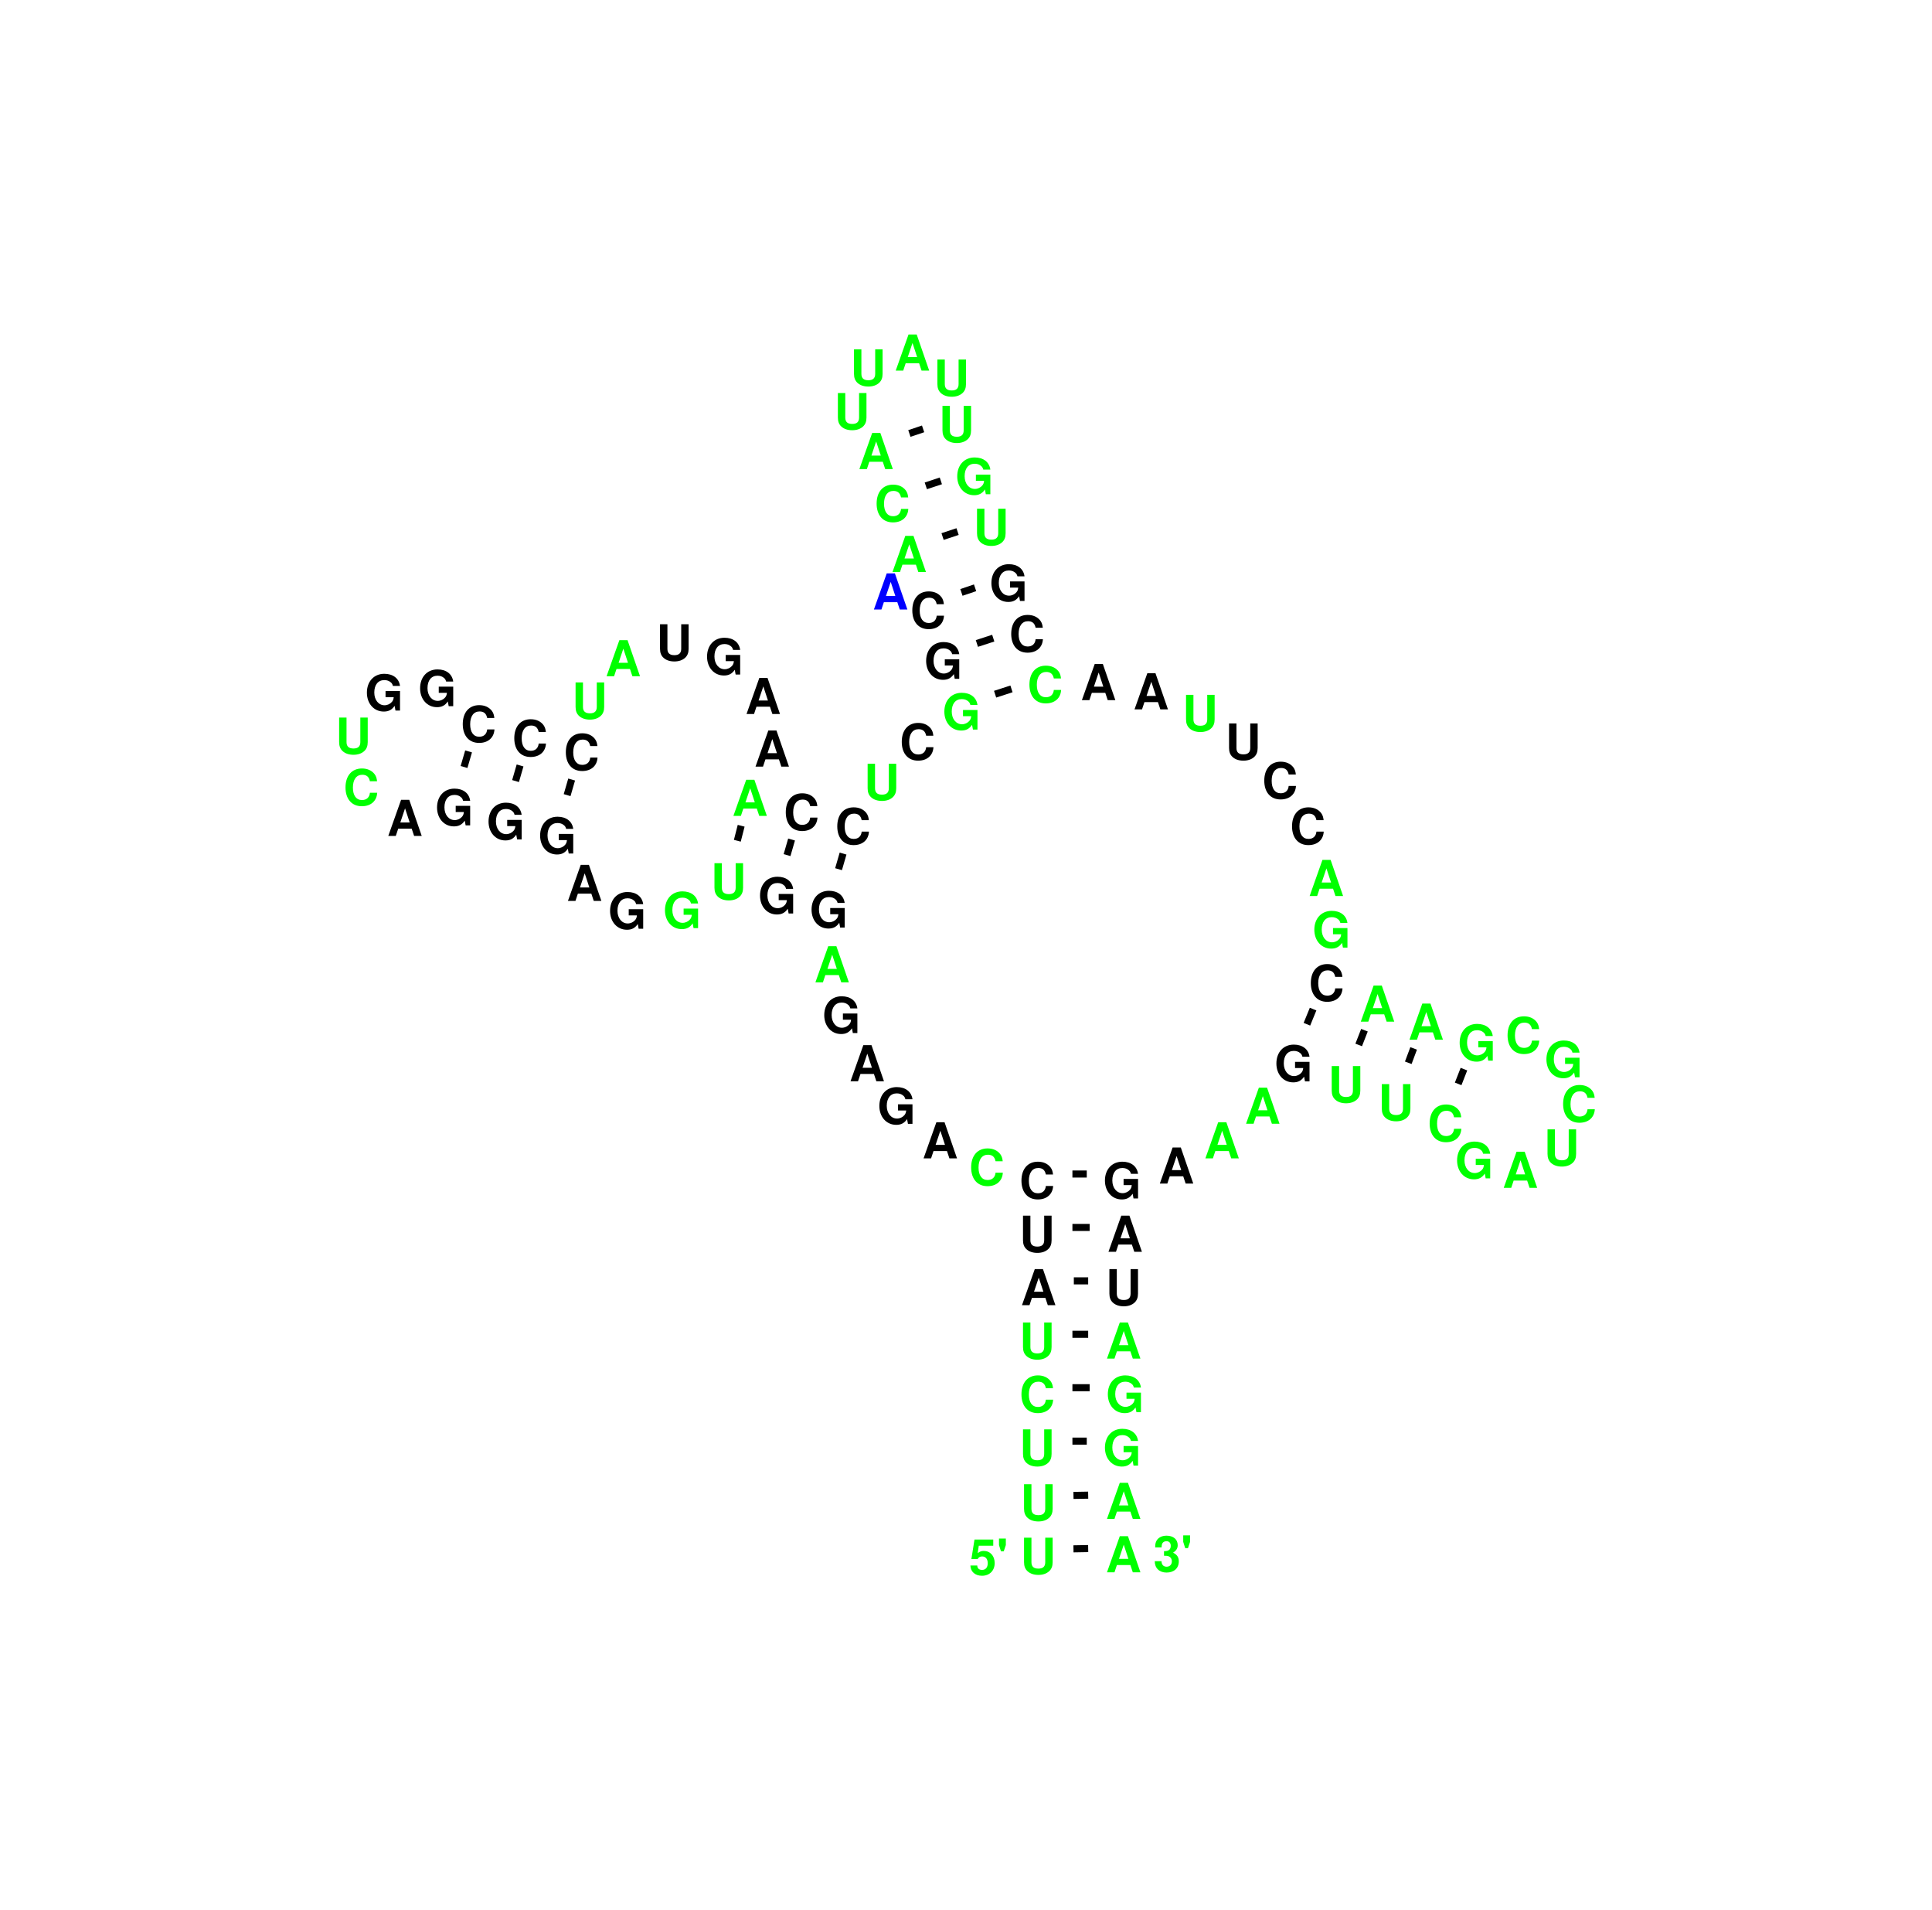
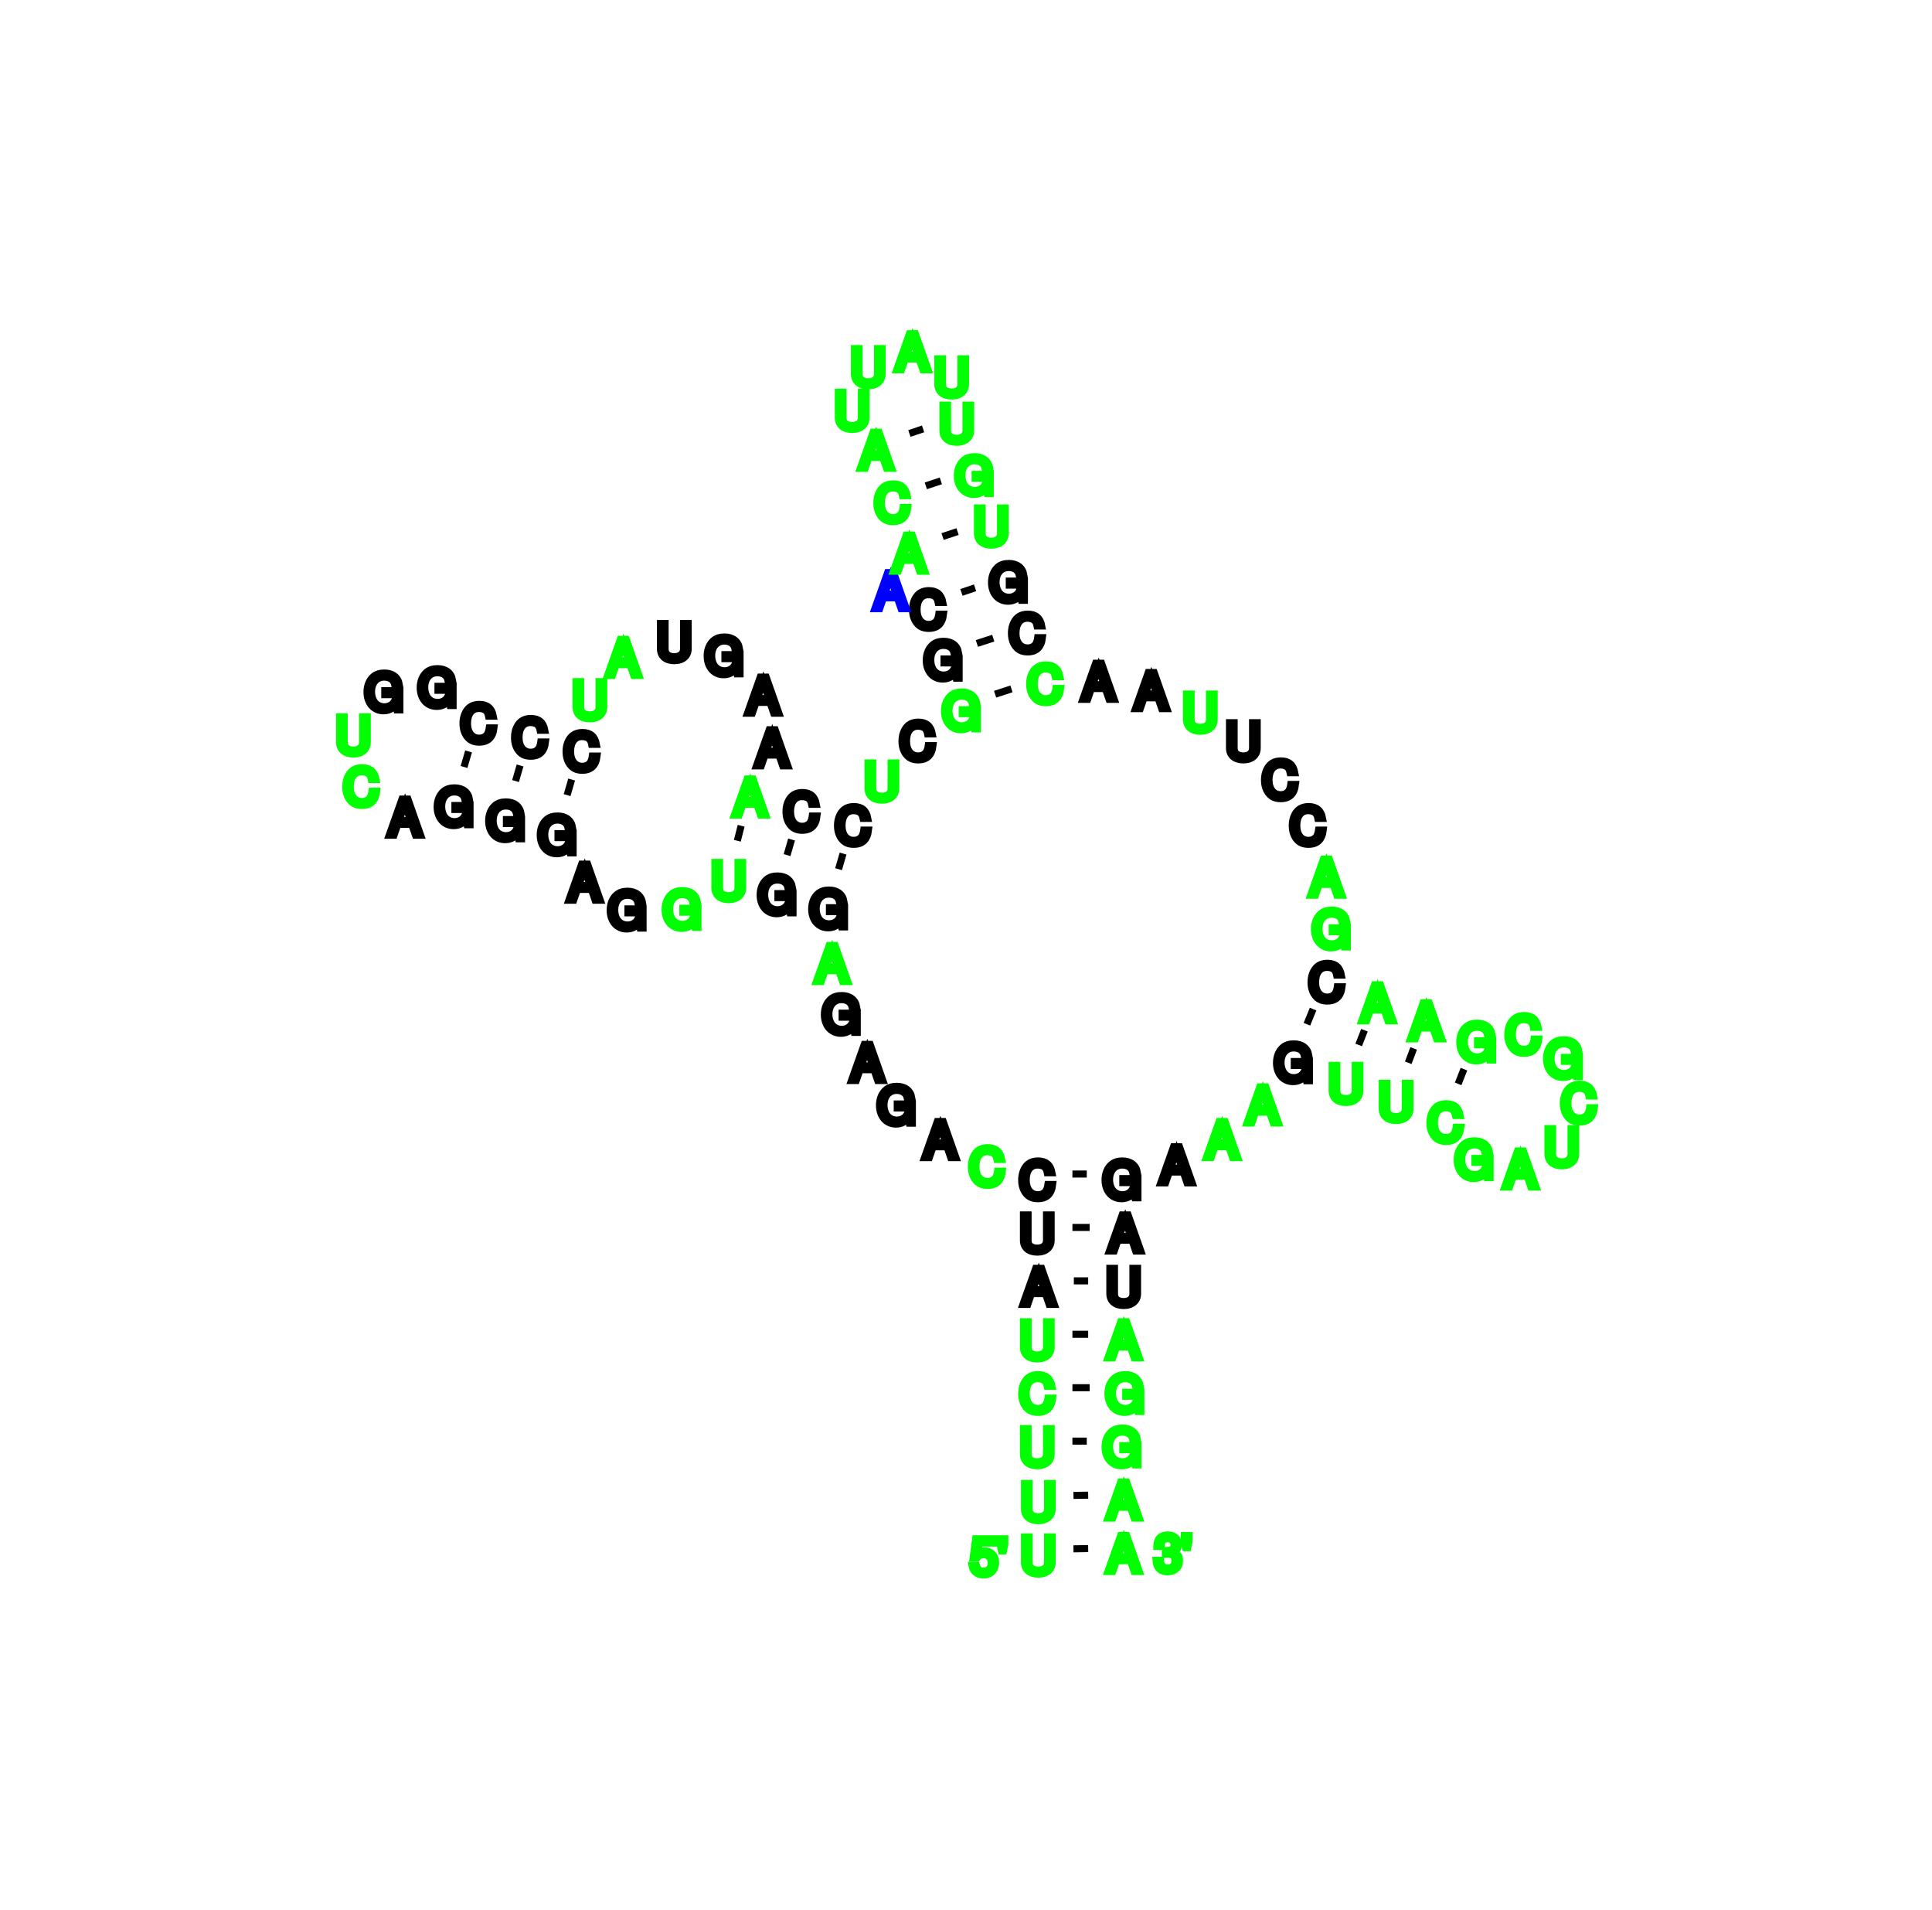
- <svg xmlns="http://www.w3.org/2000/svg" width="273.473" height="270.276" style="font-size: 7px; font-weight: bold; font-family: Helvetica; ">
+ <svg xmlns="http://www.w3.org/2000/svg" width="273.473" height="270.276" style="font-size: 7px; stroke: none; font-family: Helvetica; ">
  <g>
    <style type="text/css">


- text.red {fill: rgb(255, 0, 0); }
- text.green {fill: rgb(0, 255, 0); }
- text.blue {fill: rgb(0, 0, 255); }
- text.black {fill: rgb(0, 0, 0); }
- text.gray {fill: rgb(204, 204, 204); }
- text.brown {fill: rgb(211.65, 104.55, 30.6); }
- text {fill: rgb(0, 0, 0); text-anchor: middle; dominant-baseline: middle; }
+ text.red {stroke: rgb(255, 0, 0); }
+ text.green {stroke: rgb(0, 255, 0); }
+ text.blue {stroke: rgb(0, 0, 255); }
+ text.black {stroke: rgb(0, 0, 0); }
+ text.gray {stroke: rgb(204, 204, 204); }
+ text.brown {stroke: rgb(211.65, 104.55, 30.6); }
+ text {stroke: rgb(0, 0, 0); fill: none; text-anchor: middle; dominant-baseline: middle; }
circle.red {stroke: rgb(255, 0, 0); fill: none; }
circle.green {stroke: rgb(0, 255, 0); fill: none; }
circle.blue {stroke: rgb(0, 0, 255); fill: none; }
circle.black {stroke: rgb(0, 0, 0); fill: none; }
circle.gray {stroke: rgb(204, 204, 204); fill: none; }
circle.brown {stroke: rgb(211.65, 104.55, 30.6); fill: none; }
- circle {stroke: rgb(0, 0, 0); }
+ circle {stroke: rgb(0, 0, 0); fill: none; }
line.red {stroke: rgb(255, 0, 0); }
line.green {stroke: rgb(0, 255, 0); }
line.blue {stroke: rgb(0, 0, 255); }
line.black {stroke: rgb(0, 0, 0); }
line.gray {stroke: rgb(204, 204, 204); }
line.brown {stroke: rgb(211.65, 104.55, 30.6); }
- line {stroke: rgb(0, 0, 0); }
+ line {stroke: rgb(0, 0, 0); fill: none; }
</style>
  </g>
  <g>
    <text x="139.951" y="220.398" class="green">5'</text>
  </g>
  <g>
    <text x="146.95" y="220.276" class="green">U</text>
  </g>
  <g>
    <line x1="151.949" y1="219.19" x2="154.031" y2="219.153" class="black" />
  </g>
  <g>
    <text x="146.95" y="212.716" class="green">U</text>
  </g>
  <g>
    <line x1="151.949" y1="211.63" x2="154.031" y2="211.593" class="black" />
  </g>
  <g>
    <text x="146.8" y="204.946" class="green">U</text>
  </g>
  <g>
    <line x1="151.8" y1="203.946" x2="153.83" y2="203.946" class="black" />
  </g>
  <g>
    <text x="146.8" y="197.386" class="green">C</text>
  </g>
  <g>
    <line x1="151.8" y1="196.386" x2="154.24" y2="196.386" class="black" />
  </g>
  <g>
    <text x="146.8" y="189.826" class="green">U</text>
  </g>
  <g>
    <line x1="151.8" y1="188.826" x2="154.03" y2="188.826" class="black" />
  </g>
  <g>
    <text x="147" y="182.266" class="black">A</text>
  </g>
  <g>
    <line x1="152" y1="181.266" x2="154.03" y2="181.266" class="black" />
  </g>
  <g>
    <text x="146.8" y="174.706" class="black">U</text>
  </g>
  <g>
    <line x1="151.8" y1="173.706" x2="154.24" y2="173.706" class="black" />
  </g>
  <g>
    <text x="146.8" y="167.146" class="black">C</text>
  </g>
  <g>
    <line x1="151.8" y1="166.146" x2="153.83" y2="166.146" class="black" />
  </g>
  <g>
    <text x="139.68" y="165.266" class="green">C</text>
  </g>
  <g>
    <text x="133.07" y="161.486" class="black">A</text>
  </g>
  <g>
    <text x="126.9" y="156.586" class="black">G</text>
  </g>
  <g>
    <text x="122.73" y="150.576" class="black">A</text>
  </g>
  <g>
    <text x="119.1" y="143.736" class="black">G</text>
  </g>
  <g>
    <text x="117.76" y="136.576" class="green">A</text>
  </g>
  <g>
    <text x="117.3" y="128.806" class="black">G</text>
  </g>
  <g>
    <line x1="118.695" y1="123.005" x2="119.335" y2="120.798" class="black" />
  </g>
  <g>
    <text x="110.01" y="126.816" class="black">G</text>
  </g>
  <g>
    <line x1="111.405" y1="121.015" x2="112.045" y2="118.808" class="black" />
  </g>
  <g>
    <text x="103.13" y="124.826" class="green">U</text>
  </g>
  <g>
    <line x1="104.369" y1="118.982" x2="104.911" y2="116.861" class="black" />
  </g>
  <g>
    <text x="96.55" y="128.886" class="green">G</text>
  </g>
  <g>
    <text x="88.78" y="128.976" class="black">G</text>
  </g>
  <g>
    <text x="82.73" y="125.056" class="black">A</text>
  </g>
  <g>
    <text x="78.88" y="118.326" class="black">G</text>
  </g>
  <g>
    <line x1="80.275" y1="112.525" x2="80.915" y2="110.318" class="black" />
  </g>
  <g>
    <text x="71.58" y="116.336" class="black">G</text>
  </g>
  <g>
    <line x1="72.975" y1="110.535" x2="73.615" y2="108.328" class="black" />
  </g>
  <g>
    <text x="64.29" y="114.346" class="black">G</text>
  </g>
  <g>
    <line x1="65.684" y1="108.545" x2="66.326" y2="106.338" class="black" />
  </g>
  <g>
    <text x="57.3" y="115.856" class="black">A</text>
  </g>
  <g>
    <text x="51.12" y="111.496" class="green">C</text>
  </g>
  <g>
    <text x="50" y="104.216" class="green">U</text>
  </g>
  <g>
    <text x="54.36" y="98.097" class="black">G</text>
  </g>
  <g>
    <text x="61.89" y="97.477" class="black">G</text>
  </g>
  <g>
    <text x="67.72" y="102.536" class="black">C</text>
  </g>
  <g>
    <text x="75.01" y="104.526" class="black">C</text>
  </g>
  <g>
    <text x="82.31" y="106.516" class="black">C</text>
  </g>
  <g>
    <text x="83.47" y="99.237" class="green">U</text>
  </g>
  <g>
    <text x="88.2" y="93.257" class="green">A</text>
  </g>
  <g>
    <text x="95.42" y="91.007" class="black">U</text>
  </g>
  <g>
    <text x="102.51" y="92.996" class="black">G</text>
  </g>
  <g>
    <text x="108.01" y="98.597" class="black">A</text>
  </g>
  <g>
    <text x="109.28" y="106.046" class="black">A</text>
  </g>
  <g>
    <text x="106.15" y="113.016" class="green">A</text>
  </g>
  <g>
    <text x="113.44" y="115.006" class="black">C</text>
  </g>
  <g>
    <text x="120.73" y="116.996" class="black">C</text>
  </g>
  <g>
    <text x="124.81" y="110.746" class="green">U</text>
  </g>
  <g>
    <text x="129.86" y="105.046" class="black">C</text>
  </g>
  <g>
    <text x="136.1" y="100.786" class="green">G</text>
  </g>
  <g>
    <line x1="140.856" y1="98.243" x2="143.174" y2="97.49" class="black" />
  </g>
  <g>
    <text x="133.52" y="93.606" class="black">G</text>
  </g>
  <g>
    <line x1="138.276" y1="91.063" x2="140.594" y2="90.31" class="black" />
  </g>
  <g>
    <text x="131.35" y="86.436" class="black">C</text>
  </g>
  <g>
    <line x1="136.088" y1="83.838" x2="138.022" y2="83.185" class="black" />
  </g>
  <g>
    <text x="126.043" y="83.807" class="blue">A</text>
  </g>
  <g>
    <text x="128.672" y="78.499" class="green">A</text>
  </g>
  <g>
    <line x1="133.42" y1="75.93" x2="135.545" y2="75.228" class="black" />
  </g>
  <g>
    <text x="126.302" y="71.329" class="green">C</text>
  </g>
  <g>
    <line x1="131.049" y1="68.757" x2="133.176" y2="68.052" class="black" />
  </g>
  <g>
    <text x="123.982" y="63.939" class="green">A</text>
  </g>
  <g>
    <line x1="128.722" y1="61.346" x2="130.663" y2="60.693" class="black" />
  </g>
  <g>
    <text x="120.598" y="58.284" class="green">U</text>
  </g>
  <g>
    <text x="122.88" y="52.101" class="green">U</text>
  </g>
  <g>
    <text x="129.128" y="50" class="green">A</text>
  </g>
  <g>
    <text x="134.682" y="53.548" class="green">U</text>
  </g>
  <g>
    <text x="135.402" y="60.099" class="green">U</text>
  </g>
  <g>
    <text x="137.922" y="67.479" class="green">G</text>
  </g>
  <g>
    <text x="140.292" y="74.659" class="green">U</text>
  </g>
  <g>
    <text x="142.76" y="82.587" class="black">G</text>
  </g>
  <g>
    <text x="145.35" y="89.766" class="black">C</text>
  </g>
  <g>
    <text x="147.93" y="96.947" class="green">C</text>
  </g>
  <g>
    <text x="155.48" y="96.636" class="black">A</text>
  </g>
  <g>
    <text x="162.93" y="97.947" class="black">A</text>
  </g>
  <g>
    <text x="169.88" y="100.996" class="green">U</text>
  </g>
  <g>
    <text x="175.97" y="105.046" class="black">U</text>
  </g>
  <g>
    <text x="181.17" y="110.536" class="black">C</text>
  </g>
  <g>
    <text x="185.1" y="116.996" class="black">C</text>
  </g>
  <g>
    <text x="187.72" y="124.356" class="green">A</text>
  </g>
  <g>
    <text x="188.47" y="131.646" class="green">G</text>
  </g>
  <g>
    <text x="187.76" y="139.176" class="black">C</text>
  </g>
  <g>
    <line x1="185.868" y1="142.805" x2="184.992" y2="144.948" class="black" />
  </g>
  <g>
    <text x="194.96" y="142.136" class="green">A</text>
  </g>
  <g>
    <line x1="193.138" y1="145.793" x2="192.322" y2="147.88" class="black" />
  </g>
  <g>
    <text x="201.85" y="144.686" class="green">A</text>
  </g>
  <g>
    <line x1="200.1" y1="148.37" x2="199.34" y2="150.403" class="black" />
  </g>
  <g>
    <text x="209.04" y="147.646" class="green">G</text>
  </g>
  <g>
    <line x1="207.218" y1="151.303" x2="206.402" y2="153.39" class="black" />
  </g>
  <g>
    <text x="215.61" y="146.57" class="green">C</text>
  </g>
  <g>
    <text x="221.321" y="149.991" class="green">G</text>
  </g>
  <g>
    <text x="223.473" y="156.291" class="green">C</text>
  </g>
  <g>
    <text x="221.047" y="162.491" class="green">U</text>
  </g>
  <g>
    <text x="215.192" y="165.658" class="green">A</text>
  </g>
  <g>
    <text x="208.675" y="164.295" class="green">G</text>
  </g>
  <g>
    <text x="204.58" y="159.046" class="green">C</text>
  </g>
  <g>
    <text x="197.59" y="156.086" class="green">U</text>
  </g>
  <g>
    <text x="190.5" y="153.536" class="green">U</text>
  </g>
  <g>
    <text x="183.1" y="150.576" class="black">G</text>
  </g>
  <g>
    <text x="178.72" y="156.586" class="green">A</text>
  </g>
  <g>
    <text x="172.96" y="161.486" class="green">A</text>
  </g>
  <g>
    <text x="166.51" y="165.056" class="black">A</text>
  </g>
  <g>
    <text x="158.83" y="167.146" class="black">G</text>
  </g>
  <g>
    <text x="159.24" y="174.706" class="black">A</text>
  </g>
  <g>
    <text x="159.03" y="182.266" class="black">U</text>
  </g>
  <g>
    <text x="159.03" y="189.826" class="green">A</text>
  </g>
  <g>
    <text x="159.24" y="197.386" class="green">G</text>
  </g>
  <g>
    <text x="158.83" y="204.946" class="green">G</text>
  </g>
  <g>
    <text x="159.03" y="212.506" class="green">A</text>
  </g>
  <g>
    <text x="159.03" y="220.066" class="green">A</text>
  </g>
  <g>
    <text x="166.029" y="219.945" class="green">3'</text>
  </g>
</svg>
